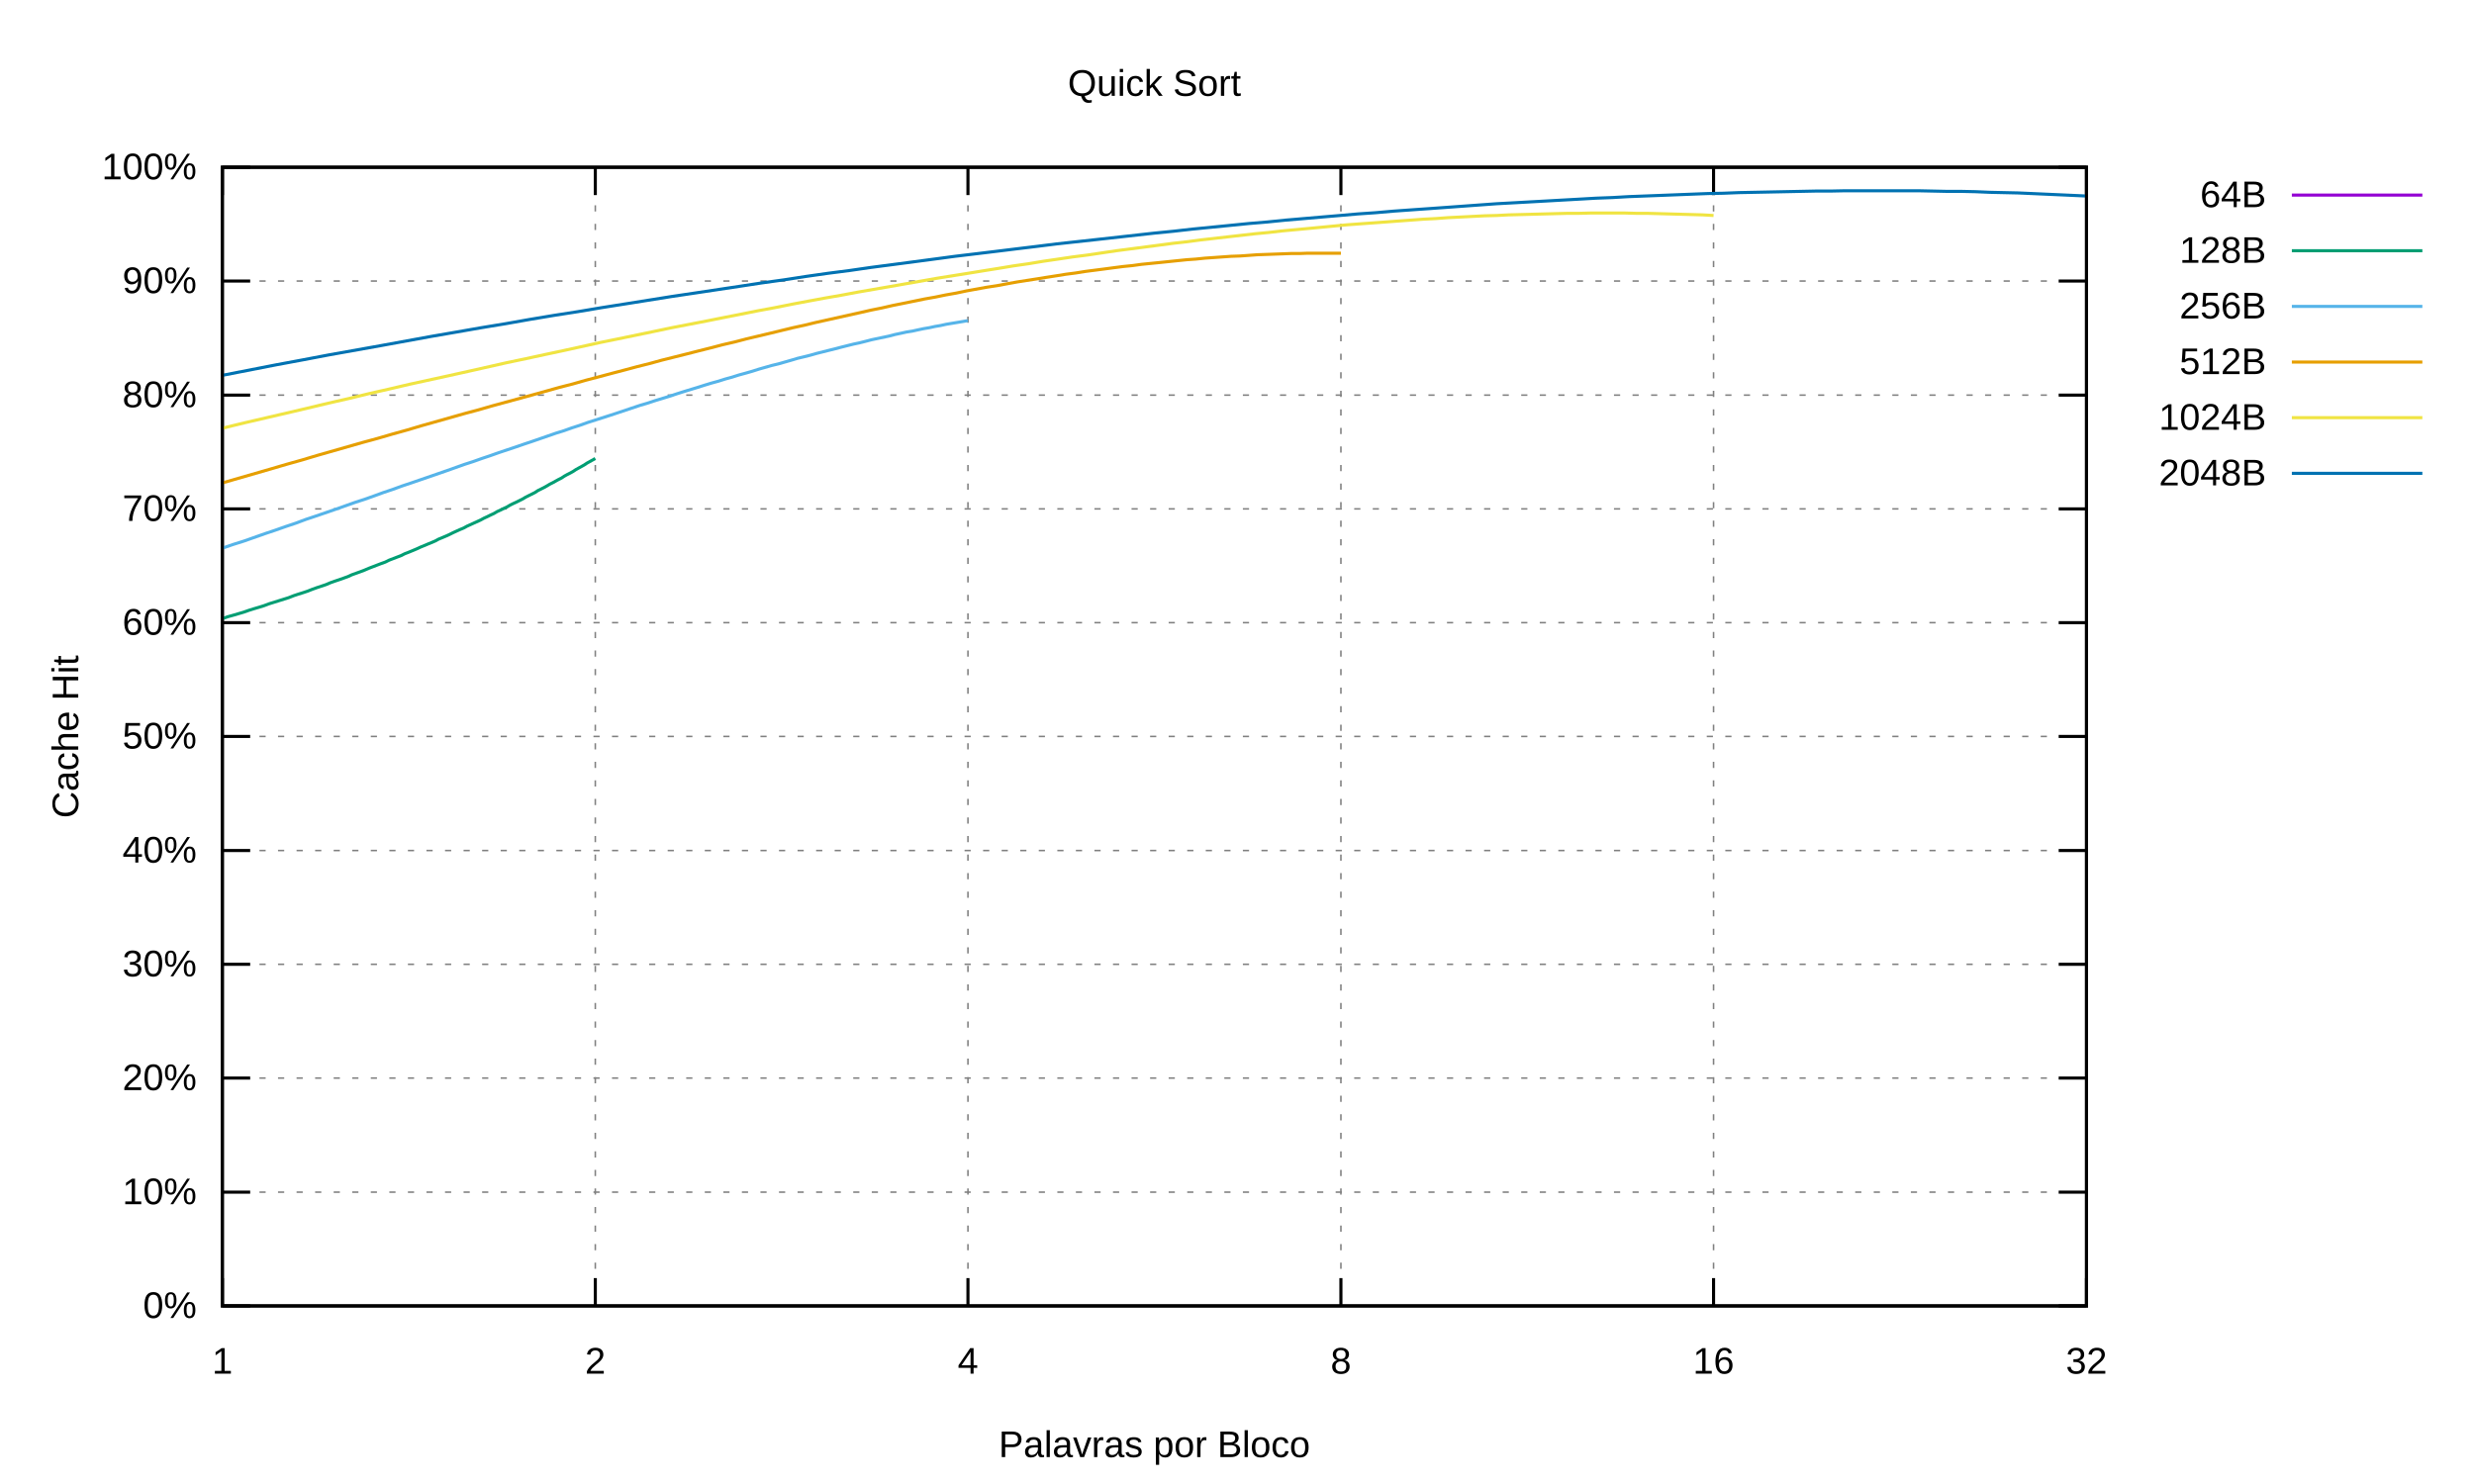
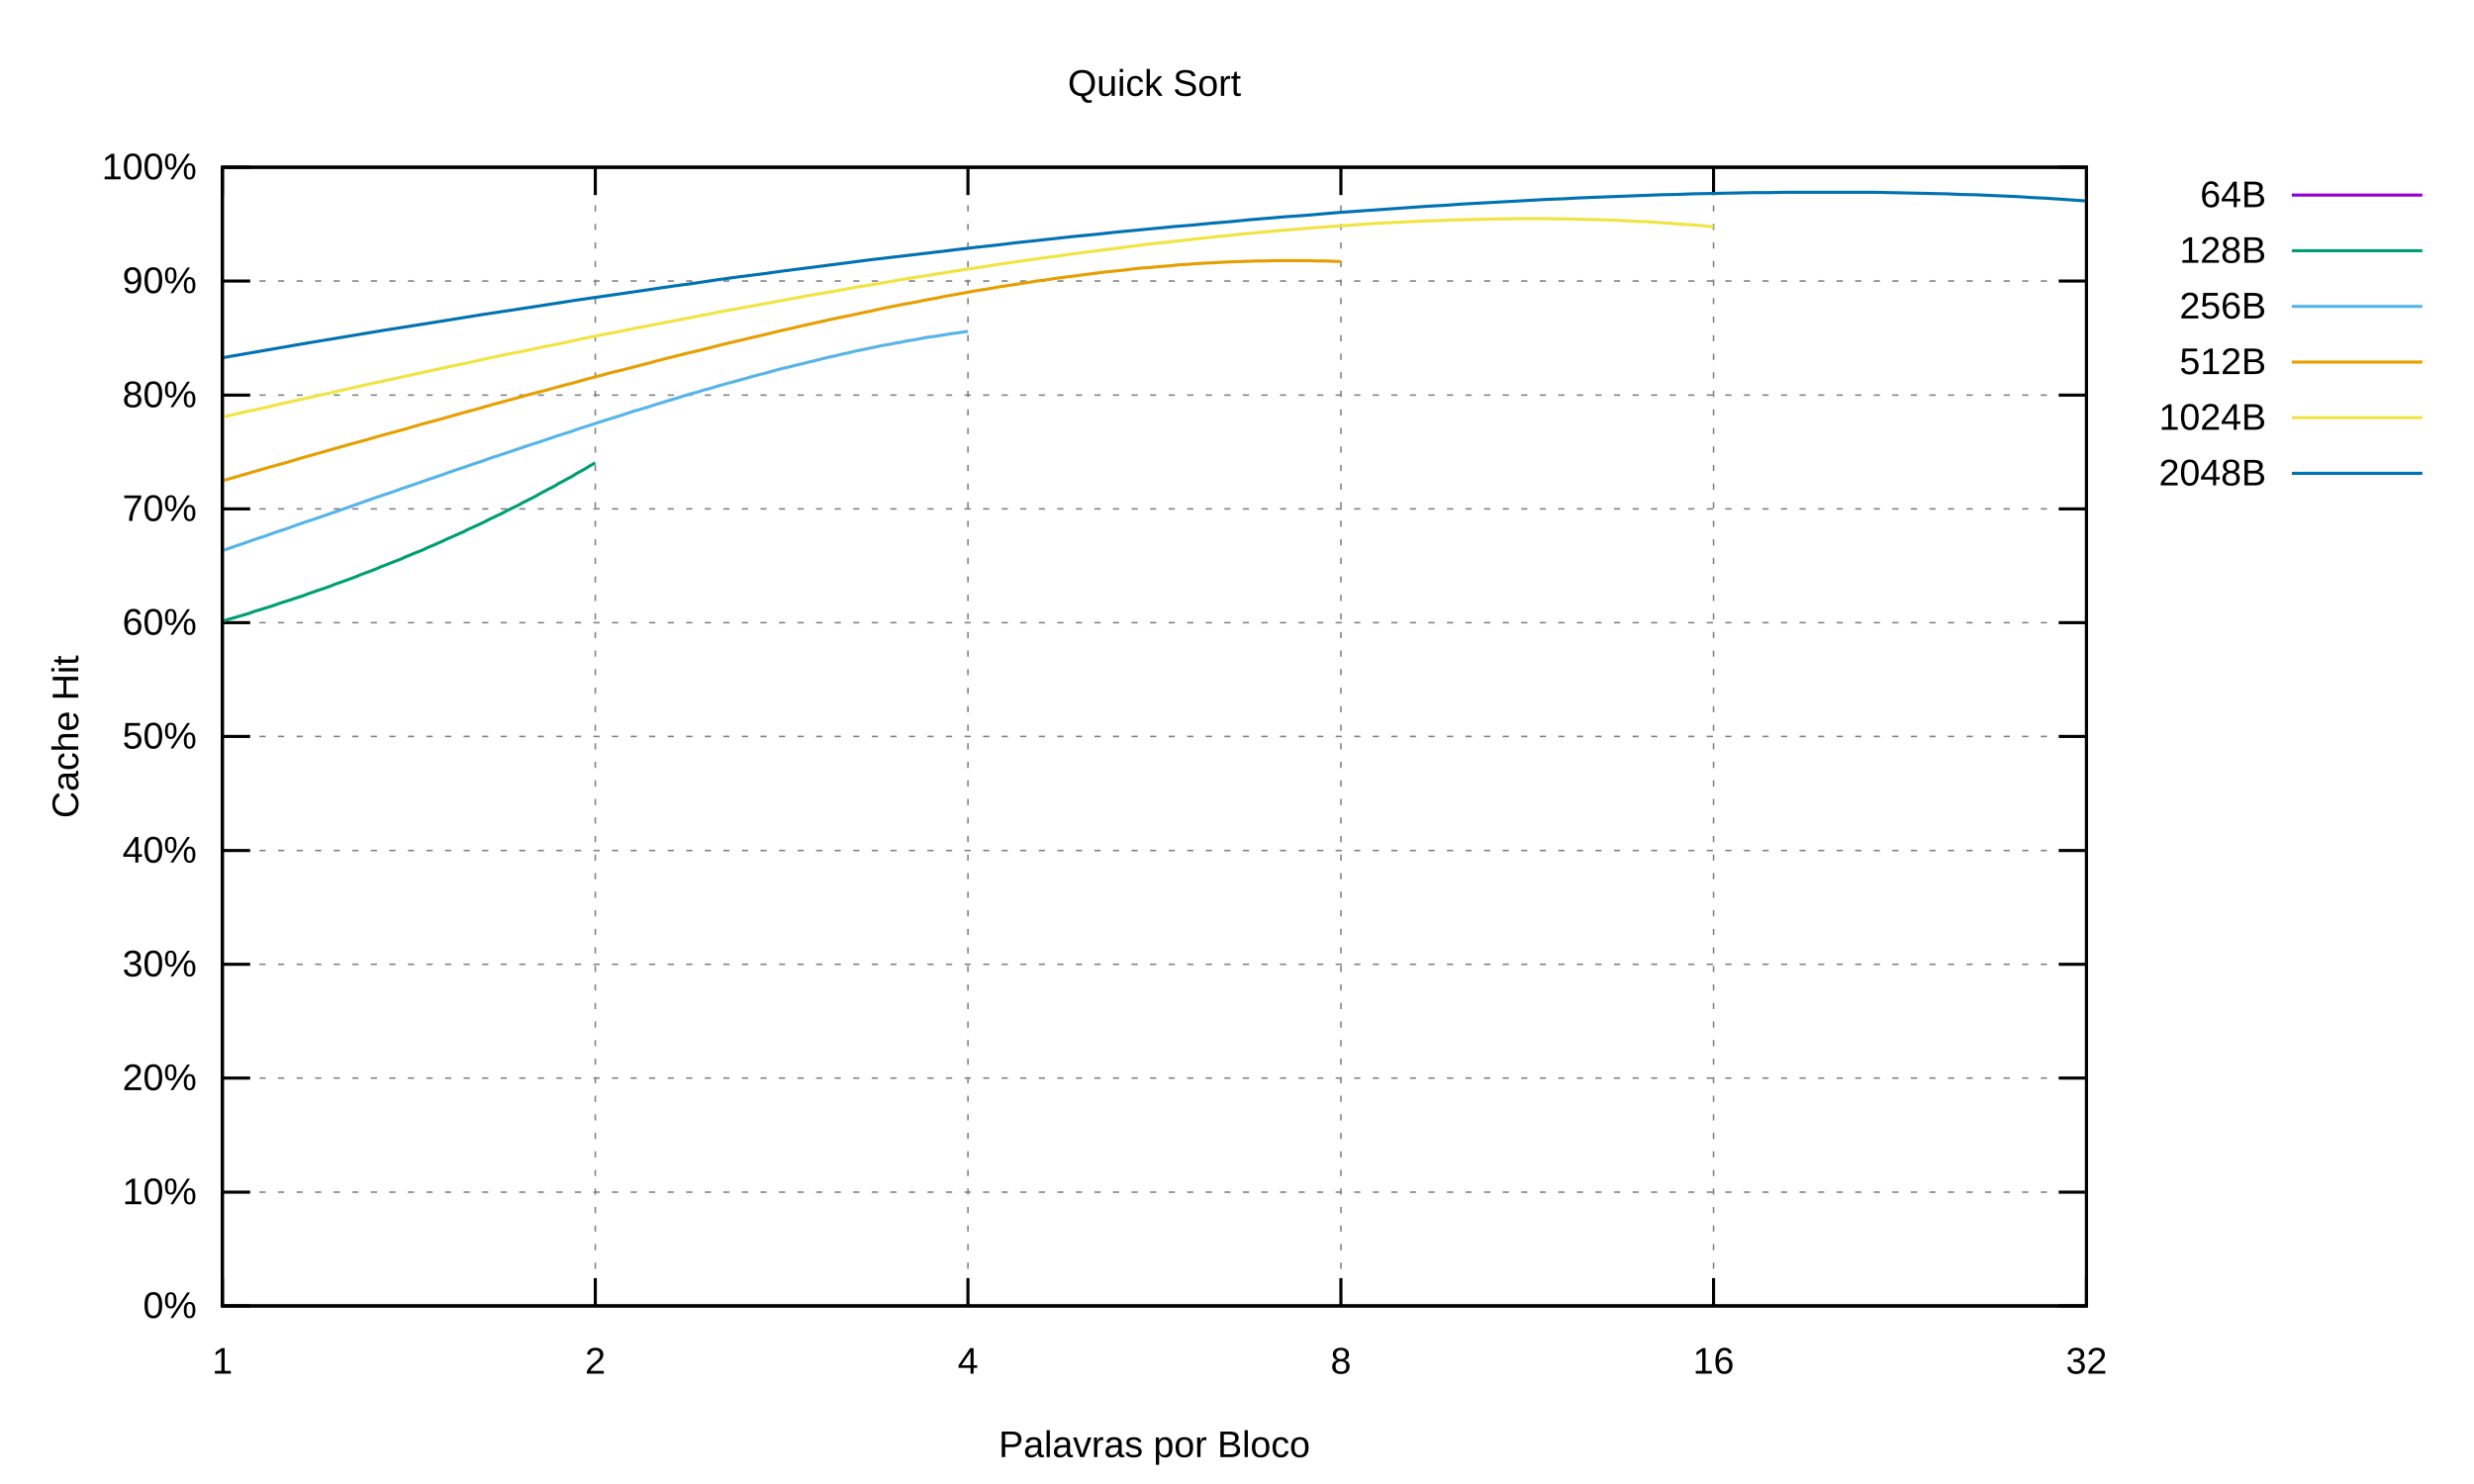
<svg xmlns="http://www.w3.org/2000/svg" xmlns:xlink="http://www.w3.org/1999/xlink" width="800" height="480" viewBox="0 0 800 480">
  <g id="gnuplot_canvas">
    <rect x="0" y="0" width="800" height="480" fill="none" />
    <defs>
      <circle id="gpDot" r="0.5" stroke-width="0.5" stroke="currentColor" />
      <path id="gpPt0" stroke-width="0.222" stroke="currentColor" d="M-1,0 h2 M0,-1 v2" />
      <path id="gpPt1" stroke-width="0.222" stroke="currentColor" d="M-1,-1 L1,1 M1,-1 L-1,1" />
      <path id="gpPt2" stroke-width="0.222" stroke="currentColor" d="M-1,0 L1,0 M0,-1 L0,1 M-1,-1 L1,1 M-1,1 L1,-1" />
      <rect id="gpPt3" stroke-width="0.222" stroke="currentColor" x="-1" y="-1" width="2" height="2" />
      <rect id="gpPt4" stroke-width="0.222" stroke="currentColor" fill="currentColor" x="-1" y="-1" width="2" height="2" />
      <circle id="gpPt5" stroke-width="0.222" stroke="currentColor" cx="0" cy="0" r="1" />
      <use xlink:href="#gpPt5" id="gpPt6" fill="currentColor" stroke="none" />
      <path id="gpPt7" stroke-width="0.222" stroke="currentColor" d="M0,-1.33 L-1.33,0.67 L1.33,0.67 z" />
      <use xlink:href="#gpPt7" id="gpPt8" fill="currentColor" stroke="none" />
      <use xlink:href="#gpPt7" id="gpPt9" stroke="currentColor" transform="rotate(180)" />
      <use xlink:href="#gpPt9" id="gpPt10" fill="currentColor" stroke="none" />
      <use xlink:href="#gpPt3" id="gpPt11" stroke="currentColor" transform="rotate(45)" />
      <use xlink:href="#gpPt11" id="gpPt12" fill="currentColor" stroke="none" />
      <path id="gpPt13" stroke-width="0.222" stroke="currentColor" d="M0,1.330 L1.265,0.411 L0.782,-1.067 L-0.782,-1.076 L-1.265,0.411 z" />
      <use xlink:href="#gpPt13" id="gpPt14" fill="currentColor" stroke="none" />
      <filter id="textbox" filterUnits="objectBoundingBox" x="0" y="0" height="1" width="1">
        <feFlood flood-color="white" flood-opacity="1" result="bgnd" />
        <feComposite in="SourceGraphic" in2="bgnd" operator="atop" />
      </filter>
      <filter id="greybox" filterUnits="objectBoundingBox" x="0" y="0" height="1" width="1">
        <feFlood flood-color="lightgrey" flood-opacity="1" result="grey" />
        <feComposite in="SourceGraphic" in2="grey" operator="atop" />
      </filter>
    </defs>
    <g fill="none" color="white" stroke="currentColor" stroke-width="1.00" stroke-linecap="butt" stroke-linejoin="miter">
</g>
    <g fill="none" color="black" stroke="currentColor" stroke-width="1.00" stroke-linecap="butt" stroke-linejoin="miter">
</g>
    <g fill="none" color="black" stroke="black" stroke-width="0.50" stroke-linecap="butt" stroke-linejoin="miter">
</g>
    <g fill="none" color="gray" stroke="currentColor" stroke-width="0.50" stroke-linecap="butt" stroke-linejoin="miter">
      <path stroke="gray" stroke-dasharray="2,4" class="gridline" d="M71.9,422.4 L674.7,422.4  " />
    </g>
    <g fill="none" color="gray" stroke="gray" stroke-width="1.00" stroke-linecap="butt" stroke-linejoin="miter">
</g>
    <g fill="none" color="black" stroke="currentColor" stroke-width="1.00" stroke-linecap="butt" stroke-linejoin="miter">
      <path stroke="black" d="M71.9,422.4 L80.9,422.4 M674.7,422.4 L665.7,422.4  " />
      <g transform="translate(63.6,426.3)" stroke="none" fill="black" font-family="Arial" font-size="12.00" text-anchor="end">
        <text>
          <tspan font-family="Arial">0%</tspan>
        </text>
      </g>
    </g>
    <g fill="none" color="black" stroke="currentColor" stroke-width="1.00" stroke-linecap="butt" stroke-linejoin="miter">
</g>
    <g fill="none" color="black" stroke="black" stroke-width="0.50" stroke-linecap="butt" stroke-linejoin="miter">
</g>
    <g fill="none" color="gray" stroke="currentColor" stroke-width="0.50" stroke-linecap="butt" stroke-linejoin="miter">
      <path stroke="gray" stroke-dasharray="2,4" class="gridline" d="M71.9,385.6 L674.7,385.6  " />
    </g>
    <g fill="none" color="gray" stroke="gray" stroke-width="1.00" stroke-linecap="butt" stroke-linejoin="miter">
</g>
    <g fill="none" color="black" stroke="currentColor" stroke-width="1.00" stroke-linecap="butt" stroke-linejoin="miter">
      <path stroke="black" d="M71.9,385.6 L80.9,385.6 M674.7,385.6 L665.7,385.6  " />
      <g transform="translate(63.6,389.5)" stroke="none" fill="black" font-family="Arial" font-size="12.00" text-anchor="end">
        <text>
          <tspan font-family="Arial">10%</tspan>
        </text>
      </g>
    </g>
    <g fill="none" color="black" stroke="currentColor" stroke-width="1.00" stroke-linecap="butt" stroke-linejoin="miter">
</g>
    <g fill="none" color="black" stroke="black" stroke-width="0.50" stroke-linecap="butt" stroke-linejoin="miter">
</g>
    <g fill="none" color="gray" stroke="currentColor" stroke-width="0.50" stroke-linecap="butt" stroke-linejoin="miter">
      <path stroke="gray" stroke-dasharray="2,4" class="gridline" d="M71.9,348.7 L674.7,348.7  " />
    </g>
    <g fill="none" color="gray" stroke="gray" stroke-width="1.00" stroke-linecap="butt" stroke-linejoin="miter">
</g>
    <g fill="none" color="black" stroke="currentColor" stroke-width="1.00" stroke-linecap="butt" stroke-linejoin="miter">
      <path stroke="black" d="M71.9,348.7 L80.9,348.7 M674.7,348.7 L665.7,348.7  " />
      <g transform="translate(63.6,352.6)" stroke="none" fill="black" font-family="Arial" font-size="12.00" text-anchor="end">
        <text>
          <tspan font-family="Arial">20%</tspan>
        </text>
      </g>
    </g>
    <g fill="none" color="black" stroke="currentColor" stroke-width="1.00" stroke-linecap="butt" stroke-linejoin="miter">
</g>
    <g fill="none" color="black" stroke="black" stroke-width="0.50" stroke-linecap="butt" stroke-linejoin="miter">
</g>
    <g fill="none" color="gray" stroke="currentColor" stroke-width="0.50" stroke-linecap="butt" stroke-linejoin="miter">
      <path stroke="gray" stroke-dasharray="2,4" class="gridline" d="M71.9,311.9 L674.7,311.9  " />
    </g>
    <g fill="none" color="gray" stroke="gray" stroke-width="1.00" stroke-linecap="butt" stroke-linejoin="miter">
</g>
    <g fill="none" color="black" stroke="currentColor" stroke-width="1.00" stroke-linecap="butt" stroke-linejoin="miter">
      <path stroke="black" d="M71.9,311.9 L80.9,311.9 M674.7,311.9 L665.7,311.9  " />
      <g transform="translate(63.6,315.8)" stroke="none" fill="black" font-family="Arial" font-size="12.00" text-anchor="end">
        <text>
          <tspan font-family="Arial">30%</tspan>
        </text>
      </g>
    </g>
    <g fill="none" color="black" stroke="currentColor" stroke-width="1.00" stroke-linecap="butt" stroke-linejoin="miter">
</g>
    <g fill="none" color="black" stroke="black" stroke-width="0.50" stroke-linecap="butt" stroke-linejoin="miter">
</g>
    <g fill="none" color="gray" stroke="currentColor" stroke-width="0.50" stroke-linecap="butt" stroke-linejoin="miter">
      <path stroke="gray" stroke-dasharray="2,4" class="gridline" d="M71.9,275.1 L674.7,275.1  " />
    </g>
    <g fill="none" color="gray" stroke="gray" stroke-width="1.00" stroke-linecap="butt" stroke-linejoin="miter">
</g>
    <g fill="none" color="black" stroke="currentColor" stroke-width="1.00" stroke-linecap="butt" stroke-linejoin="miter">
      <path stroke="black" d="M71.9,275.1 L80.9,275.1 M674.7,275.1 L665.7,275.1  " />
      <g transform="translate(63.6,279.0)" stroke="none" fill="black" font-family="Arial" font-size="12.00" text-anchor="end">
        <text>
          <tspan font-family="Arial">40%</tspan>
        </text>
      </g>
    </g>
    <g fill="none" color="black" stroke="currentColor" stroke-width="1.00" stroke-linecap="butt" stroke-linejoin="miter">
</g>
    <g fill="none" color="black" stroke="black" stroke-width="0.50" stroke-linecap="butt" stroke-linejoin="miter">
</g>
    <g fill="none" color="gray" stroke="currentColor" stroke-width="0.50" stroke-linecap="butt" stroke-linejoin="miter">
      <path stroke="gray" stroke-dasharray="2,4" class="gridline" d="M71.9,238.2 L674.7,238.2  " />
    </g>
    <g fill="none" color="gray" stroke="gray" stroke-width="1.00" stroke-linecap="butt" stroke-linejoin="miter">
</g>
    <g fill="none" color="black" stroke="currentColor" stroke-width="1.00" stroke-linecap="butt" stroke-linejoin="miter">
      <path stroke="black" d="M71.9,238.2 L80.9,238.2 M674.7,238.2 L665.7,238.2  " />
      <g transform="translate(63.6,242.1)" stroke="none" fill="black" font-family="Arial" font-size="12.00" text-anchor="end">
        <text>
          <tspan font-family="Arial">50%</tspan>
        </text>
      </g>
    </g>
    <g fill="none" color="black" stroke="currentColor" stroke-width="1.00" stroke-linecap="butt" stroke-linejoin="miter">
</g>
    <g fill="none" color="black" stroke="black" stroke-width="0.50" stroke-linecap="butt" stroke-linejoin="miter">
</g>
    <g fill="none" color="gray" stroke="currentColor" stroke-width="0.50" stroke-linecap="butt" stroke-linejoin="miter">
      <path stroke="gray" stroke-dasharray="2,4" class="gridline" d="M71.9,201.4 L674.7,201.4  " />
    </g>
    <g fill="none" color="gray" stroke="gray" stroke-width="1.00" stroke-linecap="butt" stroke-linejoin="miter">
</g>
    <g fill="none" color="black" stroke="currentColor" stroke-width="1.00" stroke-linecap="butt" stroke-linejoin="miter">
      <path stroke="black" d="M71.9,201.4 L80.9,201.4 M674.7,201.4 L665.7,201.4  " />
      <g transform="translate(63.6,205.3)" stroke="none" fill="black" font-family="Arial" font-size="12.00" text-anchor="end">
        <text>
          <tspan font-family="Arial">60%</tspan>
        </text>
      </g>
    </g>
    <g fill="none" color="black" stroke="currentColor" stroke-width="1.00" stroke-linecap="butt" stroke-linejoin="miter">
</g>
    <g fill="none" color="black" stroke="black" stroke-width="0.50" stroke-linecap="butt" stroke-linejoin="miter">
</g>
    <g fill="none" color="gray" stroke="currentColor" stroke-width="0.50" stroke-linecap="butt" stroke-linejoin="miter">
      <path stroke="gray" stroke-dasharray="2,4" class="gridline" d="M71.9,164.6 L674.7,164.6  " />
    </g>
    <g fill="none" color="gray" stroke="gray" stroke-width="1.00" stroke-linecap="butt" stroke-linejoin="miter">
</g>
    <g fill="none" color="black" stroke="currentColor" stroke-width="1.00" stroke-linecap="butt" stroke-linejoin="miter">
      <path stroke="black" d="M71.9,164.6 L80.9,164.6 M674.7,164.6 L665.7,164.6  " />
      <g transform="translate(63.6,168.5)" stroke="none" fill="black" font-family="Arial" font-size="12.00" text-anchor="end">
        <text>
          <tspan font-family="Arial">70%</tspan>
        </text>
      </g>
    </g>
    <g fill="none" color="black" stroke="currentColor" stroke-width="1.00" stroke-linecap="butt" stroke-linejoin="miter">
</g>
    <g fill="none" color="black" stroke="black" stroke-width="0.50" stroke-linecap="butt" stroke-linejoin="miter">
</g>
    <g fill="none" color="gray" stroke="currentColor" stroke-width="0.50" stroke-linecap="butt" stroke-linejoin="miter">
      <path stroke="gray" stroke-dasharray="2,4" class="gridline" d="M71.9,127.8 L674.7,127.8  " />
    </g>
    <g fill="none" color="gray" stroke="gray" stroke-width="1.00" stroke-linecap="butt" stroke-linejoin="miter">
</g>
    <g fill="none" color="black" stroke="currentColor" stroke-width="1.00" stroke-linecap="butt" stroke-linejoin="miter">
      <path stroke="black" d="M71.9,127.8 L80.9,127.8 M674.7,127.8 L665.7,127.8  " />
      <g transform="translate(63.6,131.7)" stroke="none" fill="black" font-family="Arial" font-size="12.00" text-anchor="end">
        <text>
          <tspan font-family="Arial">80%</tspan>
        </text>
      </g>
    </g>
    <g fill="none" color="black" stroke="currentColor" stroke-width="1.00" stroke-linecap="butt" stroke-linejoin="miter">
</g>
    <g fill="none" color="black" stroke="black" stroke-width="0.50" stroke-linecap="butt" stroke-linejoin="miter">
</g>
    <g fill="none" color="gray" stroke="currentColor" stroke-width="0.50" stroke-linecap="butt" stroke-linejoin="miter">
      <path stroke="gray" stroke-dasharray="2,4" class="gridline" d="M71.9,90.9 L674.7,90.9  " />
    </g>
    <g fill="none" color="gray" stroke="gray" stroke-width="1.00" stroke-linecap="butt" stroke-linejoin="miter">
</g>
    <g fill="none" color="black" stroke="currentColor" stroke-width="1.00" stroke-linecap="butt" stroke-linejoin="miter">
      <path stroke="black" d="M71.9,90.9 L80.9,90.9 M674.7,90.9 L665.7,90.9  " />
      <g transform="translate(63.6,94.8)" stroke="none" fill="black" font-family="Arial" font-size="12.00" text-anchor="end">
        <text>
          <tspan font-family="Arial">90%</tspan>
        </text>
      </g>
    </g>
    <g fill="none" color="black" stroke="currentColor" stroke-width="1.00" stroke-linecap="butt" stroke-linejoin="miter">
</g>
    <g fill="none" color="black" stroke="black" stroke-width="0.50" stroke-linecap="butt" stroke-linejoin="miter">
</g>
    <g fill="none" color="gray" stroke="currentColor" stroke-width="0.50" stroke-linecap="butt" stroke-linejoin="miter">
      <path stroke="gray" stroke-dasharray="2,4" class="gridline" d="M71.9,54.1 L674.7,54.1  " />
    </g>
    <g fill="none" color="gray" stroke="gray" stroke-width="1.00" stroke-linecap="butt" stroke-linejoin="miter">
</g>
    <g fill="none" color="black" stroke="currentColor" stroke-width="1.00" stroke-linecap="butt" stroke-linejoin="miter">
      <path stroke="black" d="M71.9,54.1 L80.9,54.1 M674.7,54.1 L665.7,54.1  " />
      <g transform="translate(63.6,58.0)" stroke="none" fill="black" font-family="Arial" font-size="12.00" text-anchor="end">
        <text>
          <tspan font-family="Arial">100%</tspan>
        </text>
      </g>
    </g>
    <g fill="none" color="black" stroke="currentColor" stroke-width="1.00" stroke-linecap="butt" stroke-linejoin="miter">
</g>
    <g fill="none" color="black" stroke="black" stroke-width="0.50" stroke-linecap="butt" stroke-linejoin="miter">
</g>
    <g fill="none" color="gray" stroke="currentColor" stroke-width="0.50" stroke-linecap="butt" stroke-linejoin="miter">
      <path stroke="gray" stroke-dasharray="2,4" class="gridline" d="M71.9,422.4 L71.9,54.1  " />
    </g>
    <g fill="none" color="gray" stroke="gray" stroke-width="1.00" stroke-linecap="butt" stroke-linejoin="miter">
</g>
    <g fill="none" color="black" stroke="currentColor" stroke-width="1.00" stroke-linecap="butt" stroke-linejoin="miter">
      <path stroke="black" d="M71.9,422.4 L71.9,413.4 M71.9,54.1 L71.9,63.1  " />
      <g transform="translate(71.9,444.3)" stroke="none" fill="black" font-family="Arial" font-size="12.00" text-anchor="middle">
        <text>
          <tspan font-family="Arial"> 1</tspan>
        </text>
      </g>
    </g>
    <g fill="none" color="black" stroke="currentColor" stroke-width="1.00" stroke-linecap="butt" stroke-linejoin="miter">
</g>
    <g fill="none" color="black" stroke="black" stroke-width="0.50" stroke-linecap="butt" stroke-linejoin="miter">
</g>
    <g fill="none" color="gray" stroke="currentColor" stroke-width="0.50" stroke-linecap="butt" stroke-linejoin="miter">
      <path stroke="gray" stroke-dasharray="2,4" class="gridline" d="M192.5,422.4 L192.5,54.1  " />
    </g>
    <g fill="none" color="gray" stroke="gray" stroke-width="1.00" stroke-linecap="butt" stroke-linejoin="miter">
</g>
    <g fill="none" color="black" stroke="currentColor" stroke-width="1.00" stroke-linecap="butt" stroke-linejoin="miter">
      <path stroke="black" d="M192.5,422.4 L192.5,413.4 M192.5,54.1 L192.5,63.1  " />
      <g transform="translate(192.5,444.3)" stroke="none" fill="black" font-family="Arial" font-size="12.00" text-anchor="middle">
        <text>
          <tspan font-family="Arial"> 2</tspan>
        </text>
      </g>
    </g>
    <g fill="none" color="black" stroke="currentColor" stroke-width="1.00" stroke-linecap="butt" stroke-linejoin="miter">
</g>
    <g fill="none" color="black" stroke="black" stroke-width="0.50" stroke-linecap="butt" stroke-linejoin="miter">
</g>
    <g fill="none" color="gray" stroke="currentColor" stroke-width="0.50" stroke-linecap="butt" stroke-linejoin="miter">
      <path stroke="gray" stroke-dasharray="2,4" class="gridline" d="M313.0,422.4 L313.0,54.1  " />
    </g>
    <g fill="none" color="gray" stroke="gray" stroke-width="1.00" stroke-linecap="butt" stroke-linejoin="miter">
</g>
    <g fill="none" color="black" stroke="currentColor" stroke-width="1.00" stroke-linecap="butt" stroke-linejoin="miter">
      <path stroke="black" d="M313.0,422.4 L313.0,413.4 M313.0,54.1 L313.0,63.1  " />
      <g transform="translate(313.0,444.3)" stroke="none" fill="black" font-family="Arial" font-size="12.00" text-anchor="middle">
        <text>
          <tspan font-family="Arial"> 4</tspan>
        </text>
      </g>
    </g>
    <g fill="none" color="black" stroke="currentColor" stroke-width="1.00" stroke-linecap="butt" stroke-linejoin="miter">
</g>
    <g fill="none" color="black" stroke="black" stroke-width="0.50" stroke-linecap="butt" stroke-linejoin="miter">
</g>
    <g fill="none" color="gray" stroke="currentColor" stroke-width="0.50" stroke-linecap="butt" stroke-linejoin="miter">
      <path stroke="gray" stroke-dasharray="2,4" class="gridline" d="M433.6,422.4 L433.6,54.1  " />
    </g>
    <g fill="none" color="gray" stroke="gray" stroke-width="1.00" stroke-linecap="butt" stroke-linejoin="miter">
</g>
    <g fill="none" color="black" stroke="currentColor" stroke-width="1.00" stroke-linecap="butt" stroke-linejoin="miter">
      <path stroke="black" d="M433.6,422.4 L433.6,413.4 M433.6,54.1 L433.6,63.1  " />
      <g transform="translate(433.6,444.3)" stroke="none" fill="black" font-family="Arial" font-size="12.00" text-anchor="middle">
        <text>
          <tspan font-family="Arial"> 8</tspan>
        </text>
      </g>
    </g>
    <g fill="none" color="black" stroke="currentColor" stroke-width="1.00" stroke-linecap="butt" stroke-linejoin="miter">
</g>
    <g fill="none" color="black" stroke="black" stroke-width="0.50" stroke-linecap="butt" stroke-linejoin="miter">
</g>
    <g fill="none" color="gray" stroke="currentColor" stroke-width="0.50" stroke-linecap="butt" stroke-linejoin="miter">
      <path stroke="gray" stroke-dasharray="2,4" class="gridline" d="M554.1,422.4 L554.1,54.1  " />
    </g>
    <g fill="none" color="gray" stroke="gray" stroke-width="1.00" stroke-linecap="butt" stroke-linejoin="miter">
</g>
    <g fill="none" color="black" stroke="currentColor" stroke-width="1.00" stroke-linecap="butt" stroke-linejoin="miter">
      <path stroke="black" d="M554.1,422.4 L554.1,413.4 M554.1,54.1 L554.1,63.1  " />
      <g transform="translate(554.1,444.3)" stroke="none" fill="black" font-family="Arial" font-size="12.00" text-anchor="middle">
        <text>
          <tspan font-family="Arial"> 16</tspan>
        </text>
      </g>
    </g>
    <g fill="none" color="black" stroke="currentColor" stroke-width="1.00" stroke-linecap="butt" stroke-linejoin="miter">
</g>
    <g fill="none" color="black" stroke="black" stroke-width="0.50" stroke-linecap="butt" stroke-linejoin="miter">
</g>
    <g fill="none" color="gray" stroke="currentColor" stroke-width="0.50" stroke-linecap="butt" stroke-linejoin="miter">
      <path stroke="gray" stroke-dasharray="2,4" class="gridline" d="M674.7,422.4 L674.7,54.1  " />
    </g>
    <g fill="none" color="gray" stroke="gray" stroke-width="1.00" stroke-linecap="butt" stroke-linejoin="miter">
</g>
    <g fill="none" color="black" stroke="currentColor" stroke-width="1.00" stroke-linecap="butt" stroke-linejoin="miter">
      <path stroke="black" d="M674.7,422.4 L674.7,413.4 M674.7,54.1 L674.7,63.1  " />
      <g transform="translate(674.7,444.3)" stroke="none" fill="black" font-family="Arial" font-size="12.00" text-anchor="middle">
        <text>
          <tspan font-family="Arial"> 32</tspan>
        </text>
      </g>
    </g>
    <g fill="none" color="black" stroke="currentColor" stroke-width="1.00" stroke-linecap="butt" stroke-linejoin="miter">
</g>
    <g fill="none" color="black" stroke="currentColor" stroke-width="1.00" stroke-linecap="butt" stroke-linejoin="miter">
      <path stroke="black" d="M71.9,54.1 L71.9,422.4 L674.7,422.4 L674.7,54.1 L71.9,54.1 Z  " />
    </g>
    <g fill="none" color="black" stroke="currentColor" stroke-width="1.00" stroke-linecap="butt" stroke-linejoin="miter">
      <g transform="translate(25.3,238.3) rotate(270)" stroke="none" fill="black" font-family="Arial" font-size="12.00" text-anchor="middle">
        <text>
          <tspan font-family="Arial">Cache Hit</tspan>
        </text>
      </g>
    </g>
    <g fill="none" color="black" stroke="currentColor" stroke-width="1.00" stroke-linecap="butt" stroke-linejoin="miter">
      <g transform="translate(373.3,471.3)" stroke="none" fill="black" font-family="Arial" font-size="12.00" text-anchor="middle">
        <text>
          <tspan font-family="Arial">Palavras por Bloco</tspan>
        </text>
      </g>
    </g>
    <g fill="none" color="black" stroke="currentColor" stroke-width="1.00" stroke-linecap="butt" stroke-linejoin="miter">
      <g transform="translate(373.3,31.0)" stroke="none" fill="black" font-family="Arial" font-size="12.00" text-anchor="middle">
        <text>
          <tspan font-family="Arial">Quick Sort</tspan>
        </text>
      </g>
    </g>
    <g fill="none" color="black" stroke="currentColor" stroke-width="1.00" stroke-linecap="butt" stroke-linejoin="miter">
</g>
    <g id="gnuplot_plot_1">
      <g fill="none" color="black" stroke="currentColor" stroke-width="1.00" stroke-linecap="butt" stroke-linejoin="miter">
        <g transform="translate(732.8,67.0)" stroke="none" fill="black" font-family="Arial" font-size="12.00" text-anchor="end">
          <text>
            <tspan font-family="Arial">64B</tspan>
          </text>
        </g>
      </g>
      <g fill="none" color="black" stroke="currentColor" stroke-width="1.00" stroke-linecap="butt" stroke-linejoin="miter">
-         <path stroke="rgb(148,   0, 211)" d="M741.1,63.1 L783.3,63.1 M71.9,235.8  " />
+         <path stroke="rgb(148,   0, 211)" d="M741.1,63.1 L783.3,63.1 M71.9,233.7  " />
      </g>
    </g>
    <g id="gnuplot_plot_2">
      <g fill="none" color="black" stroke="currentColor" stroke-width="1.00" stroke-linecap="butt" stroke-linejoin="miter">
        <g transform="translate(732.8,85.0)" stroke="none" fill="black" font-family="Arial" font-size="12.00" text-anchor="end">
          <text>
            <tspan font-family="Arial">128B</tspan>
          </text>
        </g>
      </g>
      <g fill="none" color="black" stroke="currentColor" stroke-width="1.00" stroke-linecap="butt" stroke-linejoin="miter">
-         <path stroke="rgb(  0, 158, 115)" d="M741.1,81.1 L783.3,81.1 M71.9,200.1 L73.6,199.5 L75.4,199.0 L77.1,198.5 L78.8,198.0 L80.5,197.4   L82.1,196.9 L83.8,196.4 L85.4,195.9 L87.0,195.3 L88.6,194.8 L90.2,194.3 L91.8,193.8 L93.4,193.3   L94.9,192.7 L96.4,192.2 L98.0,191.7 L99.5,191.2 L101.0,190.6 L102.4,190.1 L103.9,189.6 L105.4,189.1   L106.8,188.5 L108.2,188.0 L109.7,187.5 L111.1,187.0 L112.5,186.5 L113.8,185.9 L115.2,185.4 L116.6,184.9   L117.9,184.4 L119.3,183.8 L120.6,183.3 L121.9,182.8 L123.2,182.3 L124.6,181.8 L125.8,181.2 L127.1,180.7   L128.4,180.2 L129.7,179.7 L130.9,179.1 L132.2,178.6 L133.4,178.1 L134.6,177.6 L135.9,177.0 L137.1,176.5   L138.3,176.0 L139.5,175.5 L140.7,175.0 L141.8,174.4 L143.0,173.9 L144.2,173.4 L145.3,172.9 L146.5,172.3   L147.6,171.8 L148.7,171.3 L149.9,170.8 L151.0,170.2 L152.1,169.7 L153.2,169.2 L154.3,168.7 L155.4,168.2   L156.5,167.6 L157.6,167.1 L158.6,166.6 L159.7,166.1 L160.7,165.5 L161.8,165.0 L162.8,164.5 L163.9,164.0   L164.9,163.4 L165.9,162.9 L167.0,162.4 L168.0,161.9 L169.0,161.4 L170.0,160.8 L171.0,160.3 L172.0,159.8   L173.0,159.3 L173.9,158.7 L174.9,158.2 L175.9,157.7 L176.8,157.2 L177.8,156.6 L178.8,156.1 L179.7,155.6   L180.6,155.1 L181.6,154.6 L182.5,154.0 L183.4,153.5 L184.4,153.0 L185.3,152.5 L186.2,151.9 L187.1,151.4   L188.0,150.9 L188.9,150.4 L189.8,149.8 L190.7,149.3 L191.6,148.8 L192.5,148.3  " />
+         <path stroke="rgb(  0, 158, 115)" d="M741.1,81.1 L783.3,81.1 M71.9,200.9 L73.6,200.4 L75.4,199.9 L77.1,199.4 L78.8,198.9 L80.5,198.4   L82.1,197.8 L83.8,197.3 L85.4,196.8 L87.0,196.3 L88.6,195.8 L90.2,195.2 L91.8,194.7 L93.4,194.2   L94.9,193.7 L96.4,193.2 L98.0,192.7 L99.5,192.1 L101.0,191.6 L102.4,191.1 L103.9,190.6 L105.4,190.1   L106.8,189.6 L108.2,189.0 L109.7,188.5 L111.1,188.0 L112.5,187.5 L113.8,187.0 L115.2,186.5 L116.6,185.9   L117.9,185.4 L119.3,184.9 L120.6,184.4 L121.9,183.9 L123.2,183.3 L124.6,182.8 L125.8,182.3 L127.1,181.8   L128.4,181.3 L129.7,180.8 L130.9,180.2 L132.2,179.7 L133.4,179.2 L134.6,178.7 L135.9,178.2 L137.1,177.7   L138.3,177.1 L139.5,176.6 L140.7,176.1 L141.8,175.6 L143.0,175.1 L144.2,174.5 L145.3,174.0 L146.5,173.5   L147.6,173.0 L148.7,172.5 L149.9,172.0 L151.0,171.4 L152.1,170.9 L153.2,170.4 L154.3,169.9 L155.4,169.4   L156.5,168.9 L157.6,168.3 L158.6,167.8 L159.7,167.3 L160.7,166.8 L161.8,166.3 L162.8,165.8 L163.9,165.2   L164.9,164.7 L165.9,164.2 L167.0,163.7 L168.0,163.2 L169.0,162.6 L170.0,162.1 L171.0,161.6 L172.0,161.1   L173.0,160.6 L173.9,160.1 L174.9,159.5 L175.9,159.0 L176.8,158.5 L177.8,158.0 L178.8,157.5 L179.7,157.0   L180.6,156.4 L181.6,155.9 L182.5,155.4 L183.4,154.9 L184.4,154.4 L185.3,153.9 L186.2,153.3 L187.1,152.8   L188.0,152.3 L188.9,151.8 L189.8,151.3 L190.7,150.7 L191.6,150.2 L192.5,149.7  " />
      </g>
    </g>
    <g id="gnuplot_plot_3">
      <g fill="none" color="black" stroke="currentColor" stroke-width="1.00" stroke-linecap="butt" stroke-linejoin="miter">
        <g transform="translate(732.8,103.0)" stroke="none" fill="black" font-family="Arial" font-size="12.00" text-anchor="end">
          <text>
            <tspan font-family="Arial">256B</tspan>
          </text>
        </g>
      </g>
      <g fill="none" color="black" stroke="currentColor" stroke-width="1.00" stroke-linecap="butt" stroke-linejoin="miter">
-         <path stroke="rgb( 86, 180, 233)" d="M741.1,99.1 L783.3,99.1 M71.9,177.3 L75.4,176.1 L78.9,175.0 L82.3,173.8 L85.7,172.6 L89.0,171.5   L92.4,170.3 L95.7,169.2 L98.9,168.0 L102.2,166.9 L105.4,165.8 L108.6,164.7 L111.7,163.6 L114.8,162.5   L117.9,161.5 L121.0,160.4 L124.0,159.3 L127.0,158.3 L130.0,157.2 L133.0,156.2 L135.9,155.2 L138.8,154.2   L141.7,153.2 L144.6,152.2 L147.4,151.2 L150.2,150.2 L153.0,149.3 L155.8,148.3 L158.5,147.4 L161.3,146.4   L164.0,145.5 L166.7,144.6 L169.3,143.7 L172.0,142.8 L174.6,141.9 L177.2,141.0 L179.8,140.1 L182.4,139.3   L184.9,138.4 L187.4,137.6 L189.9,136.7 L192.4,135.9 L194.9,135.1 L197.4,134.3 L199.8,133.5 L202.2,132.7   L204.6,131.9 L207.0,131.1 L209.4,130.4 L211.8,129.6 L214.1,128.9 L216.4,128.2 L218.8,127.4 L221.0,126.7   L223.3,126.0 L225.6,125.3 L227.8,124.6 L230.1,123.9 L232.3,123.3 L234.5,122.6 L236.7,122.0 L238.9,121.3   L241.1,120.7 L243.2,120.1 L245.4,119.4 L247.5,118.8 L249.6,118.2 L251.7,117.7 L253.8,117.1 L255.9,116.5   L257.9,115.9 L260.0,115.4 L262.0,114.9 L264.1,114.3 L266.1,113.8 L268.1,113.3 L270.1,112.8 L272.0,112.3   L274.0,111.8 L276.0,111.3 L277.9,110.9 L279.9,110.4 L281.8,109.9 L283.7,109.5 L285.6,109.1 L287.5,108.7   L289.4,108.2 L291.3,107.8 L293.1,107.4 L295.0,107.1 L296.8,106.7 L298.7,106.3 L300.5,106.0 L302.3,105.6   L304.1,105.3 L305.9,104.9 L307.7,104.6 L309.5,104.3 L311.3,104.0 L313.0,103.7  " />
+         <path stroke="rgb( 86, 180, 233)" d="M741.1,99.1 L783.3,99.1 M71.9,178.1 L75.4,176.9 L78.9,175.7 L82.3,174.5 L85.7,173.4 L89.0,172.2   L92.4,171.1 L95.7,169.9 L98.9,168.8 L102.2,167.7 L105.4,166.6 L108.6,165.5 L111.7,164.4 L114.8,163.3   L117.9,162.2 L121.0,161.1 L124.0,160.1 L127.0,159.1 L130.0,158.0 L133.0,157.0 L135.9,156.0 L138.8,155.0   L141.7,154.0 L144.6,153.0 L147.4,152.0 L150.2,151.1 L153.0,150.1 L155.8,149.2 L158.5,148.2 L161.3,147.3   L164.0,146.4 L166.7,145.5 L169.3,144.6 L172.0,143.7 L174.6,142.9 L177.2,142.0 L179.8,141.1 L182.4,140.3   L184.9,139.5 L187.4,138.6 L189.9,137.8 L192.4,137.0 L194.9,136.2 L197.4,135.4 L199.8,134.7 L202.2,133.9   L204.6,133.1 L207.0,132.4 L209.4,131.7 L211.8,130.9 L214.1,130.2 L216.4,129.5 L218.8,128.8 L221.0,128.1   L223.3,127.4 L225.6,126.8 L227.8,126.1 L230.1,125.5 L232.3,124.8 L234.5,124.2 L236.7,123.6 L238.9,123.0   L241.1,122.4 L243.2,121.8 L245.4,121.2 L247.5,120.7 L249.6,120.1 L251.7,119.5 L253.8,119.0 L255.9,118.5   L257.9,118.0 L260.0,117.5 L262.0,117.0 L264.1,116.5 L266.1,116.0 L268.1,115.5 L270.1,115.1 L272.0,114.6   L274.0,114.2 L276.0,113.7 L277.9,113.3 L279.9,112.9 L281.8,112.5 L283.7,112.1 L285.6,111.7 L287.5,111.4   L289.4,111.0 L291.3,110.7 L293.1,110.3 L295.0,110.0 L296.8,109.7 L298.7,109.3 L300.5,109.0 L302.3,108.8   L304.1,108.5 L305.9,108.2 L307.7,107.9 L309.5,107.7 L311.3,107.4 L313.0,107.2  " />
      </g>
    </g>
    <g id="gnuplot_plot_4">
      <g fill="none" color="black" stroke="currentColor" stroke-width="1.00" stroke-linecap="butt" stroke-linejoin="miter">
        <g transform="translate(732.8,121.0)" stroke="none" fill="black" font-family="Arial" font-size="12.00" text-anchor="end">
          <text>
            <tspan font-family="Arial">512B</tspan>
          </text>
        </g>
      </g>
      <g fill="none" color="black" stroke="currentColor" stroke-width="1.00" stroke-linecap="butt" stroke-linejoin="miter">
-         <path stroke="rgb(230, 159,   0)" d="M741.1,117.1 L783.3,117.1 M71.9,156.2 L77.1,154.7 L82.3,153.2 L87.5,151.7 L92.6,150.2 L97.6,148.8   L102.6,147.3 L107.5,145.9 L112.4,144.5 L117.3,143.1 L122.1,141.8 L126.9,140.4 L131.6,139.1 L136.3,137.7   L140.9,136.4 L145.5,135.1 L150.1,133.8 L154.6,132.6 L159.1,131.3 L163.5,130.1 L167.9,128.9 L172.3,127.7   L176.6,126.5 L180.9,125.3 L185.2,124.2 L189.4,123.0 L193.6,121.9 L197.7,120.8 L201.9,119.7 L206.0,118.6   L210.0,117.6 L214.0,116.5 L218.0,115.5 L222.0,114.5 L225.9,113.5 L229.9,112.5 L233.7,111.5 L237.6,110.6   L241.4,109.6 L245.2,108.7 L249.0,107.8 L252.7,106.9 L256.4,106.0 L260.1,105.2 L263.8,104.3 L267.4,103.5   L271.0,102.7 L274.6,101.9 L278.2,101.1 L281.7,100.3 L285.2,99.6 L288.7,98.8 L292.2,98.1 L295.6,97.4   L299.0,96.7 L302.4,96.1 L305.8,95.4 L309.2,94.8 L312.5,94.1 L315.8,93.5 L319.1,92.9 L322.4,92.4   L325.6,91.8 L328.9,91.2 L332.1,90.7 L335.3,90.2 L338.4,89.7 L341.6,89.2 L344.7,88.7 L347.8,88.3   L350.9,87.8 L354.0,87.4 L357.1,87.0 L360.1,86.6 L363.2,86.2 L366.2,85.9 L369.1,85.5 L372.1,85.2   L375.1,84.9 L378.0,84.6 L380.9,84.3 L383.8,84.0 L386.7,83.8 L389.6,83.5 L392.5,83.3 L395.3,83.1   L398.1,82.9 L401.0,82.8 L403.8,82.6 L406.5,82.4 L409.3,82.3 L412.1,82.2 L414.8,82.1 L417.5,82.0   L420.2,82.0 L422.9,81.9 L425.6,81.9 L428.3,81.9 L430.9,81.9 L433.6,81.9  " />
+         <path stroke="rgb(230, 159,   0)" d="M741.1,117.1 L783.3,117.1 M71.9,155.5 L77.1,154.0 L82.3,152.5 L87.5,151.0 L92.6,149.6 L97.6,148.1   L102.6,146.7 L107.5,145.3 L112.4,143.9 L117.3,142.6 L122.1,141.2 L126.9,139.9 L131.6,138.6 L136.3,137.2   L140.9,136.0 L145.5,134.7 L150.1,133.4 L154.6,132.2 L159.1,130.9 L163.5,129.7 L167.9,128.5 L172.3,127.3   L176.6,126.2 L180.9,125.0 L185.2,123.9 L189.4,122.7 L193.6,121.6 L197.7,120.5 L201.9,119.5 L206.0,118.4   L210.0,117.4 L214.0,116.3 L218.0,115.3 L222.0,114.3 L225.9,113.4 L229.9,112.4 L233.7,111.4 L237.6,110.5   L241.4,109.6 L245.2,108.7 L249.0,107.8 L252.7,106.9 L256.4,106.1 L260.1,105.2 L263.8,104.4 L267.4,103.6   L271.0,102.8 L274.6,102.1 L278.2,101.3 L281.7,100.6 L285.2,99.8 L288.7,99.1 L292.2,98.4 L295.6,97.8   L299.0,97.1 L302.4,96.5 L305.8,95.8 L309.2,95.2 L312.5,94.6 L315.8,94.0 L319.1,93.5 L322.4,92.9   L325.6,92.4 L328.9,91.9 L332.1,91.4 L335.3,90.9 L338.4,90.5 L341.6,90.0 L344.7,89.6 L347.8,89.2   L350.9,88.8 L354.0,88.4 L357.1,88.0 L360.1,87.7 L363.2,87.4 L366.2,87.0 L369.1,86.7 L372.1,86.5   L375.1,86.2 L378.0,86.0 L380.9,85.7 L383.8,85.5 L386.7,85.3 L389.6,85.1 L392.5,85.0 L395.3,84.8   L398.1,84.7 L401.0,84.6 L403.8,84.5 L406.5,84.4 L409.3,84.4 L412.1,84.3 L414.8,84.3 L417.5,84.3   L420.2,84.3 L422.9,84.3 L425.6,84.4 L428.3,84.4 L430.9,84.5 L433.6,84.6  " />
      </g>
    </g>
    <g id="gnuplot_plot_5">
      <g fill="none" color="black" stroke="currentColor" stroke-width="1.00" stroke-linecap="butt" stroke-linejoin="miter">
        <g transform="translate(732.8,139.0)" stroke="none" fill="black" font-family="Arial" font-size="12.00" text-anchor="end">
          <text>
            <tspan font-family="Arial">1024B</tspan>
          </text>
        </g>
      </g>
      <g fill="none" color="black" stroke="currentColor" stroke-width="1.00" stroke-linecap="butt" stroke-linejoin="miter">
-         <path stroke="rgb(240, 228,  66)" d="M741.1,135.1 L783.3,135.1 M71.9,138.5 L78.9,136.8 L85.8,135.2 L92.7,133.6 L99.5,132.0 L106.2,130.4   L112.8,128.9 L119.4,127.3 L126.0,125.8 L132.4,124.3 L138.8,122.9 L145.2,121.5 L151.5,120.1 L157.7,118.7   L163.9,117.3 L170.1,116.0 L176.1,114.7 L182.2,113.4 L188.1,112.1 L194.0,110.8 L199.9,109.6 L205.7,108.4   L211.5,107.2 L217.2,106.0 L222.9,104.9 L228.6,103.8 L234.1,102.7 L239.7,101.6 L245.2,100.5 L250.6,99.5   L256.1,98.4 L261.4,97.4 L266.8,96.4 L272.0,95.5 L277.3,94.5 L282.5,93.6 L287.7,92.7 L292.8,91.8   L297.9,90.9 L303.0,90.0 L308.0,89.2 L313.0,88.4 L317.9,87.6 L322.9,86.8 L327.7,86.0 L332.6,85.3   L337.4,84.5 L342.2,83.8 L346.9,83.1 L351.6,82.5 L356.3,81.8 L361.0,81.1 L365.6,80.5 L370.2,79.9   L374.8,79.3 L379.3,78.7 L383.8,78.2 L388.3,77.6 L392.7,77.1 L397.1,76.6 L401.5,76.1 L405.9,75.6   L410.2,75.2 L414.5,74.7 L418.8,74.3 L423.1,73.9 L427.3,73.5 L431.5,73.1 L435.7,72.7 L439.8,72.4   L444.0,72.1 L448.1,71.8 L452.1,71.5 L456.2,71.2 L460.2,70.9 L464.2,70.7 L468.2,70.4 L472.2,70.2   L476.1,70.0 L480.1,69.8 L484.0,69.7 L487.8,69.5 L491.7,69.4 L495.5,69.3 L499.3,69.2 L503.1,69.1   L506.9,69.0 L510.6,69.0 L514.4,68.9 L518.1,68.9 L521.8,68.9 L525.4,68.9 L529.1,69.0 L532.7,69.0   L536.3,69.1 L539.9,69.2 L543.5,69.3 L547.1,69.4 L550.6,69.5 L554.1,69.7  " />
+         <path stroke="rgb(240, 228,  66)" d="M741.1,135.1 L783.3,135.1 M71.9,134.9 L78.9,133.3 L85.8,131.8 L92.7,130.2 L99.5,128.7 L106.2,127.2   L112.8,125.7 L119.4,124.2 L126.0,122.8 L132.4,121.4 L138.8,120.0 L145.2,118.6 L151.5,117.3 L157.7,115.9   L163.9,114.6 L170.1,113.4 L176.1,112.1 L182.2,110.9 L188.1,109.6 L194.0,108.4 L199.9,107.3 L205.7,106.1   L211.5,105.0 L217.2,103.9 L222.9,102.8 L228.6,101.7 L234.1,100.6 L239.7,99.6 L245.2,98.6 L250.6,97.6   L256.1,96.6 L261.4,95.6 L266.8,94.7 L272.0,93.8 L277.3,92.8 L282.5,92.0 L287.7,91.1 L292.8,90.2   L297.9,89.4 L303.0,88.6 L308.0,87.8 L313.0,87.0 L317.9,86.3 L322.9,85.5 L327.7,84.8 L332.6,84.1   L337.4,83.4 L342.2,82.8 L346.9,82.1 L351.6,81.5 L356.3,80.9 L361.0,80.3 L365.6,79.7 L370.2,79.1   L374.8,78.6 L379.3,78.1 L383.8,77.6 L388.3,77.1 L392.7,76.6 L397.1,76.2 L401.5,75.7 L405.9,75.3   L410.2,74.9 L414.5,74.5 L418.8,74.2 L423.1,73.8 L427.3,73.5 L431.5,73.2 L435.7,72.9 L439.8,72.6   L444.0,72.3 L448.1,72.1 L452.1,71.9 L456.2,71.7 L460.2,71.5 L464.2,71.4 L468.2,71.2 L472.2,71.1   L476.1,71.0 L480.1,70.9 L484.0,70.8 L487.8,70.8 L491.7,70.7 L495.5,70.7 L499.3,70.7 L503.1,70.8   L506.9,70.8 L510.6,70.9 L514.4,71.0 L518.1,71.1 L521.8,71.2 L525.4,71.4 L529.1,71.6 L532.7,71.7   L536.3,72.0 L539.9,72.2 L543.5,72.5 L547.1,72.7 L550.6,73.0 L554.1,73.4  " />
      </g>
    </g>
    <g id="gnuplot_plot_6">
      <g fill="none" color="black" stroke="currentColor" stroke-width="1.00" stroke-linecap="butt" stroke-linejoin="miter">
        <g transform="translate(732.8,157.0)" stroke="none" fill="black" font-family="Arial" font-size="12.00" text-anchor="end">
          <text>
            <tspan font-family="Arial">2048B</tspan>
          </text>
        </g>
      </g>
      <g fill="none" color="black" stroke="currentColor" stroke-width="1.00" stroke-linecap="butt" stroke-linejoin="miter">
-         <path stroke="rgb(  0, 114, 178)" d="M741.1,153.1 L783.3,153.1 M71.9,121.4 L80.6,119.7 L89.3,118.0 L97.9,116.4 L106.3,114.8 L114.7,113.3   L123.1,111.8 L131.3,110.3 L139.5,108.8 L147.6,107.4 L155.6,106.0 L163.5,104.7 L171.4,103.3 L179.2,102.0   L186.9,100.8 L194.6,99.5 L202.2,98.3 L209.7,97.1 L217.2,95.9 L224.6,94.8 L231.9,93.7 L239.2,92.6   L246.4,91.5 L253.6,90.5 L260.7,89.4 L267.7,88.4 L274.7,87.5 L281.6,86.5 L288.5,85.6 L295.3,84.7   L302.1,83.8 L308.8,82.9 L315.5,82.1 L322.1,81.3 L328.6,80.5 L335.2,79.7 L341.6,78.9 L348.0,78.2   L354.4,77.5 L360.7,76.8 L367.0,76.1 L373.3,75.4 L379.4,74.8 L385.6,74.1 L391.7,73.5 L397.8,72.9   L403.8,72.3 L409.8,71.8 L415.7,71.2 L421.6,70.7 L427.4,70.2 L433.3,69.7 L439.0,69.2 L444.8,68.8   L450.5,68.3 L456.1,67.9 L461.8,67.5 L467.4,67.1 L472.9,66.7 L478.4,66.3 L483.9,65.9 L489.4,65.6   L494.8,65.3 L500.2,65.0 L505.5,64.7 L510.9,64.4 L516.1,64.1 L521.4,63.9 L526.6,63.6 L531.8,63.4   L537.0,63.2 L542.1,63.0 L547.2,62.8 L552.3,62.6 L557.3,62.5 L562.3,62.3 L567.3,62.2 L572.3,62.1   L577.2,62.0 L582.1,61.9 L587.0,61.8 L591.8,61.8 L596.6,61.7 L601.4,61.7 L606.2,61.7 L610.9,61.7   L615.6,61.7 L620.3,61.7 L625.0,61.8 L629.6,61.9 L634.2,61.9 L638.8,62.0 L643.4,62.2 L647.9,62.3   L652.5,62.4 L657.0,62.6 L661.4,62.8 L665.9,63.0 L670.3,63.2 L674.7,63.4  " />
+         <path stroke="rgb(  0, 114, 178)" d="M741.1,153.1 L783.3,153.1 M71.9,115.7 L80.6,114.2 L89.3,112.7 L97.9,111.2 L106.3,109.8 L114.7,108.4   L123.1,107.0 L131.3,105.7 L139.5,104.4 L147.6,103.1 L155.6,101.8 L163.5,100.6 L171.4,99.4 L179.2,98.2   L186.9,97.0 L194.6,95.9 L202.2,94.8 L209.7,93.7 L217.2,92.6 L224.6,91.6 L231.9,90.5 L239.2,89.5   L246.4,88.6 L253.6,87.6 L260.7,86.7 L267.7,85.8 L274.7,84.9 L281.6,84.0 L288.5,83.2 L295.3,82.4   L302.1,81.6 L308.8,80.8 L315.5,80.0 L322.1,79.3 L328.6,78.5 L335.2,77.8 L341.6,77.1 L348.0,76.4   L354.4,75.8 L360.7,75.1 L367.0,74.5 L373.3,73.9 L379.4,73.3 L385.6,72.8 L391.7,72.2 L397.8,71.7   L403.8,71.1 L409.8,70.6 L415.7,70.1 L421.6,69.7 L427.4,69.2 L433.3,68.7 L439.0,68.3 L444.8,67.9   L450.5,67.5 L456.1,67.1 L461.8,66.7 L467.4,66.4 L472.9,66.0 L478.4,65.7 L483.9,65.4 L489.4,65.1   L494.8,64.8 L500.2,64.5 L505.5,64.3 L510.9,64.0 L516.1,63.8 L521.4,63.6 L526.6,63.4 L531.8,63.2   L537.0,63.0 L542.1,62.9 L547.2,62.7 L552.3,62.6 L557.3,62.5 L562.3,62.4 L567.3,62.3 L572.3,62.3   L577.2,62.2 L582.1,62.2 L587.0,62.2 L591.8,62.2 L596.6,62.2 L601.4,62.2 L606.2,62.2 L610.9,62.3   L615.6,62.4 L620.3,62.5 L625.0,62.6 L629.6,62.7 L634.2,62.9 L638.8,63.0 L643.4,63.2 L647.9,63.4   L652.5,63.6 L657.0,63.9 L661.4,64.1 L665.9,64.4 L670.3,64.7 L674.7,65.0  " />
      </g>
    </g>
    <g fill="none" color="white" stroke="rgb(  0, 114, 178)" stroke-width="2.00" stroke-linecap="butt" stroke-linejoin="miter">
</g>
    <g fill="none" color="black" stroke="currentColor" stroke-width="2.00" stroke-linecap="butt" stroke-linejoin="miter">
</g>
    <g fill="none" color="black" stroke="black" stroke-width="1.00" stroke-linecap="butt" stroke-linejoin="miter">
</g>
    <g fill="none" color="black" stroke="currentColor" stroke-width="1.00" stroke-linecap="butt" stroke-linejoin="miter">
      <path stroke="black" d="M71.9,54.1 L71.9,422.4 L674.7,422.4 L674.7,54.1 L71.9,54.1 Z  " />
    </g>
    <g fill="none" color="black" stroke="currentColor" stroke-width="1.00" stroke-linecap="butt" stroke-linejoin="miter">
</g>
  </g>
</svg>
